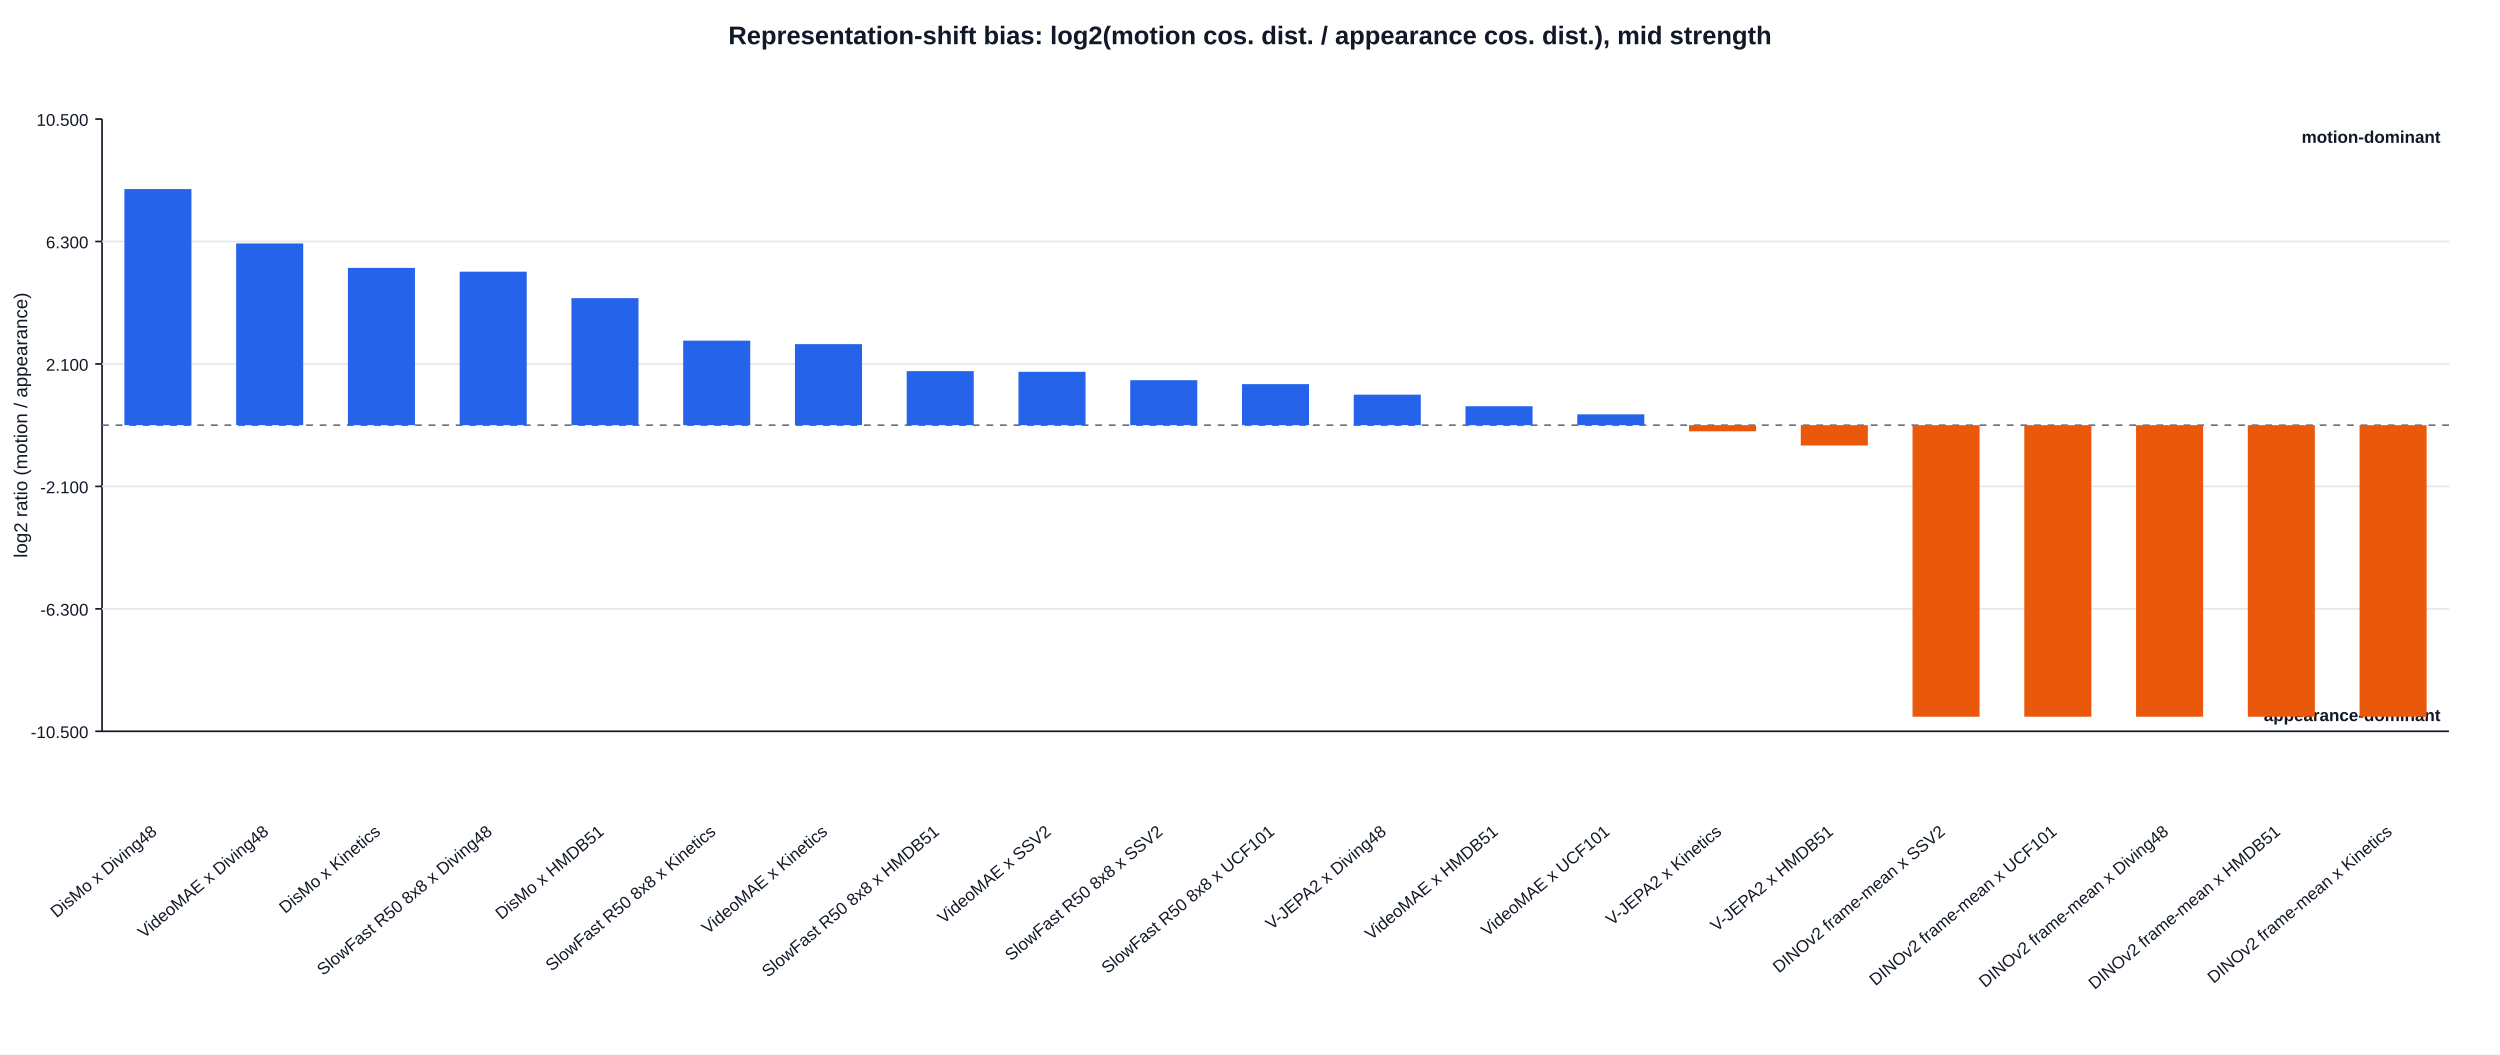
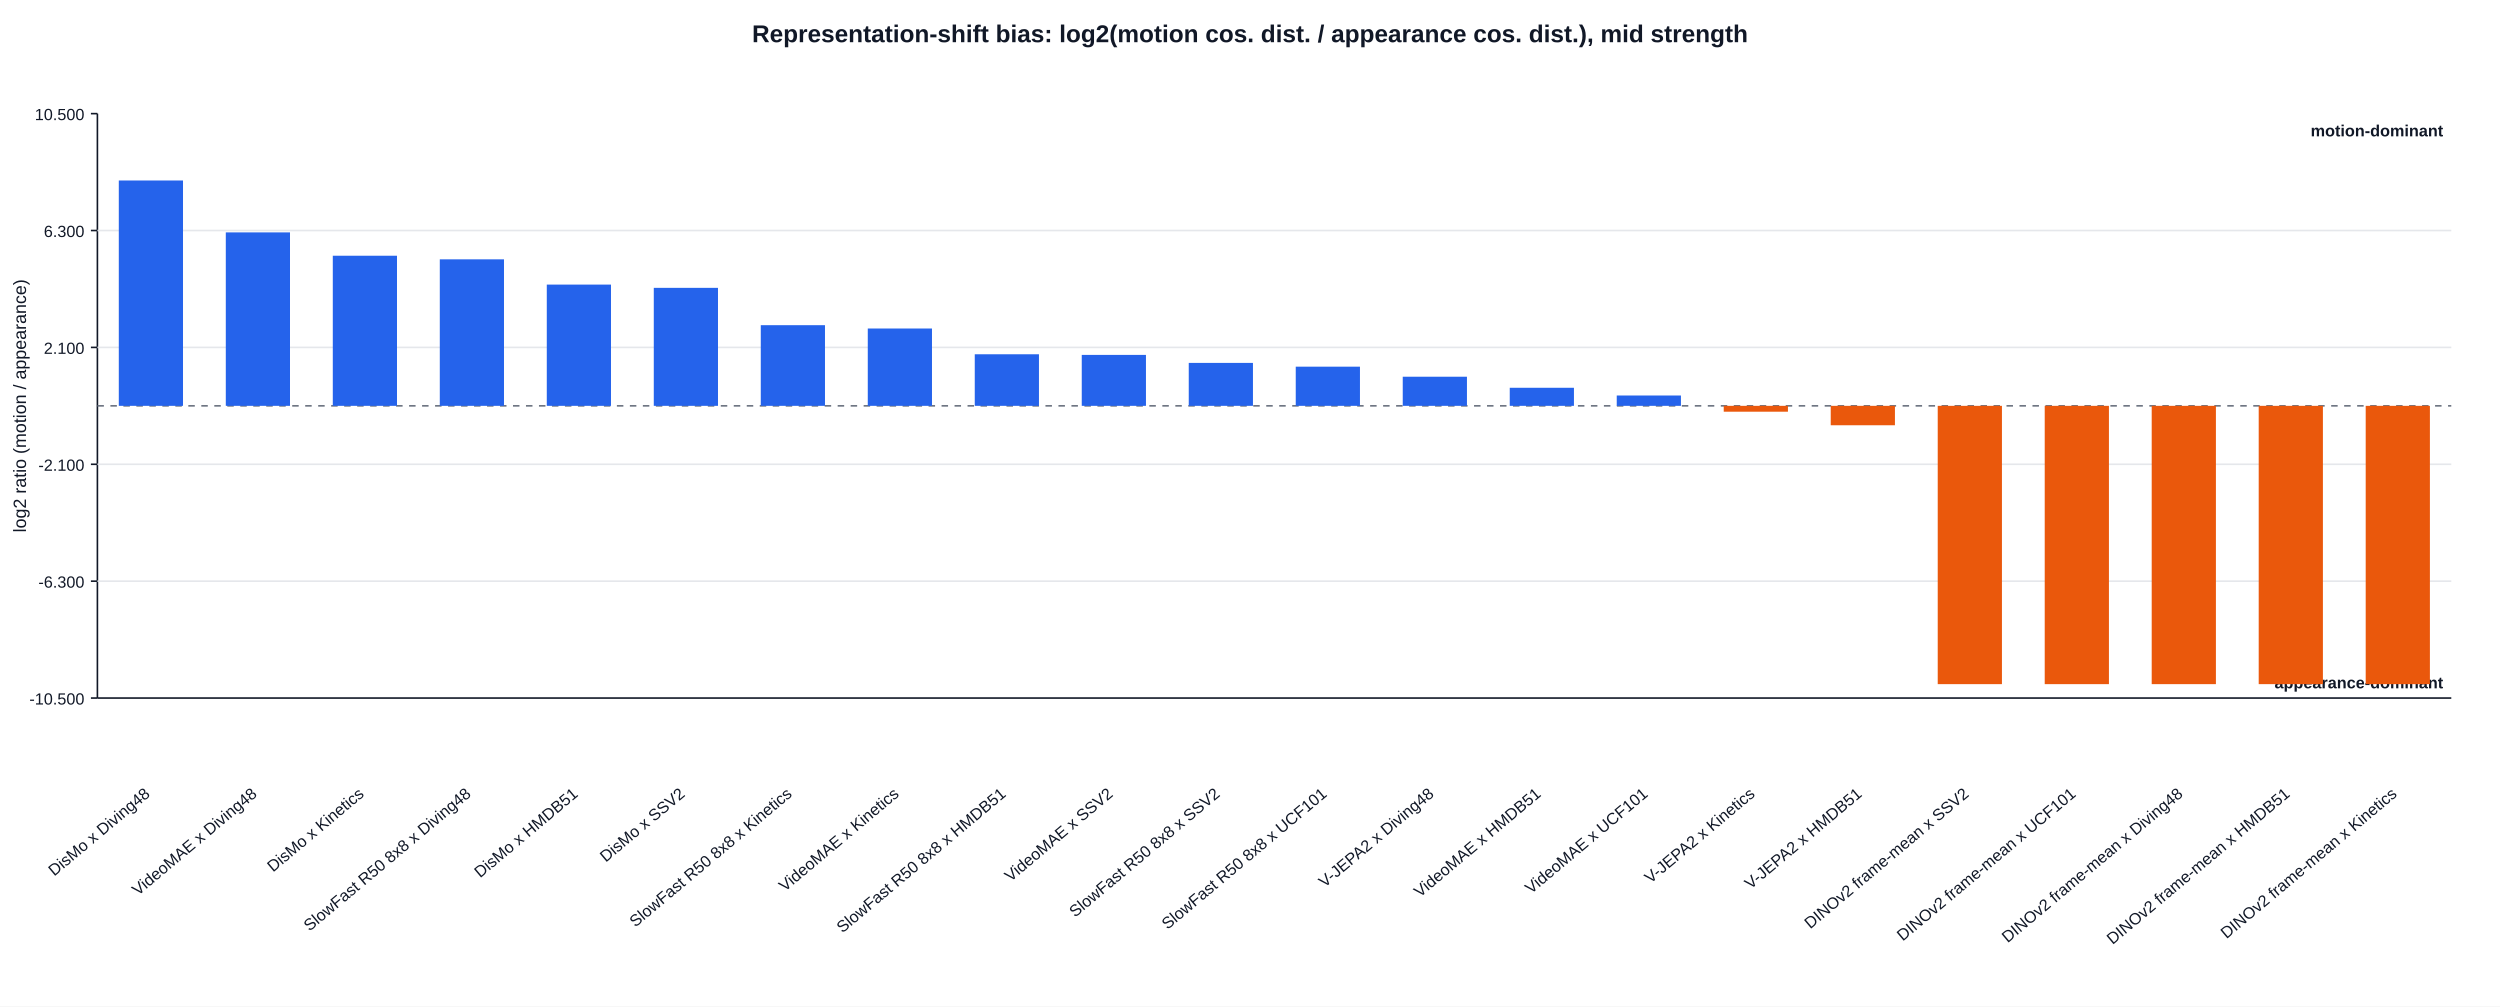
- <svg xmlns="http://www.w3.org/2000/svg" width="1470" height="620" viewBox="0 0 1470 620">
+ <svg xmlns="http://www.w3.org/2000/svg" width="1540" height="620" viewBox="0 0 1540 620">
  <rect width="100%" height="100%" fill="#ffffff" />
  <style>text { font-family: Arial, Helvetica, sans-serif; fill: #111827; }</style>
-   <text x="735.00" y="26.00" font-size="15" font-weight="700" text-anchor="middle">Representation-shift bias: log2(motion cos. dist. / appearance cos. dist.), mid strength</text>
+   <text x="770.00" y="26.00" font-size="15" font-weight="700" text-anchor="middle">Representation-shift bias: log2(motion cos. dist. / appearance cos. dist.), mid strength</text>
  <text x="16.00" y="250.00" font-size="11" font-weight="400" text-anchor="middle" transform="rotate(-90 16.00 250.00)">log2 ratio (motion / appearance)</text>
-   <line x1="60" y1="430" x2="1440" y2="430" stroke="#111827" stroke-width="1" />
+   <line x1="60" y1="430" x2="1510" y2="430" stroke="#111827" stroke-width="1" />
  <line x1="60" y1="70" x2="60" y2="430" stroke="#111827" stroke-width="1" />
  <line x1="56" y1="430.00" x2="60" y2="430.00" stroke="#111827" />
  <text x="52.00" y="434.00" font-size="10" font-weight="400" text-anchor="end">-10.500</text>
  <line x1="56" y1="358.00" x2="60" y2="358.00" stroke="#111827" />
  <text x="52.00" y="362.00" font-size="10" font-weight="400" text-anchor="end">-6.300</text>
-   <line x1="60" y1="358.00" x2="1440" y2="358.00" stroke="#e5e7eb" stroke-width="1" />
+   <line x1="60" y1="358.00" x2="1510" y2="358.00" stroke="#e5e7eb" stroke-width="1" />
  <line x1="56" y1="286.00" x2="60" y2="286.00" stroke="#111827" />
  <text x="52.00" y="290.00" font-size="10" font-weight="400" text-anchor="end">-2.100</text>
-   <line x1="60" y1="286.00" x2="1440" y2="286.00" stroke="#e5e7eb" stroke-width="1" />
+   <line x1="60" y1="286.00" x2="1510" y2="286.00" stroke="#e5e7eb" stroke-width="1" />
  <line x1="56" y1="214.00" x2="60" y2="214.00" stroke="#111827" />
  <text x="52.00" y="218.00" font-size="10" font-weight="400" text-anchor="end">2.100</text>
-   <line x1="60" y1="214.00" x2="1440" y2="214.00" stroke="#e5e7eb" stroke-width="1" />
+   <line x1="60" y1="214.00" x2="1510" y2="214.00" stroke="#e5e7eb" stroke-width="1" />
  <line x1="56" y1="142.00" x2="60" y2="142.00" stroke="#111827" />
  <text x="52.00" y="146.00" font-size="10" font-weight="400" text-anchor="end">6.300</text>
-   <line x1="60" y1="142.00" x2="1440" y2="142.00" stroke="#e5e7eb" stroke-width="1" />
+   <line x1="60" y1="142.00" x2="1510" y2="142.00" stroke="#e5e7eb" stroke-width="1" />
  <line x1="56" y1="70.00" x2="60" y2="70.00" stroke="#111827" />
  <text x="52.00" y="74.00" font-size="10" font-weight="400" text-anchor="end">10.500</text>
-   <line x1="60" y1="250.00" x2="1440" y2="250.00" stroke="#6b7280" stroke-dasharray="4 4" />
-   <text x="1435.00" y="84.00" font-size="10" font-weight="600" text-anchor="end">motion-dominant</text>
-   <text x="1435.00" y="424.00" font-size="10" font-weight="600" text-anchor="end">appearance-dominant</text>
-   <rect x="73.14" y="111.18" width="39.43" height="138.82" fill="#2563eb" />
-   <text x="92.86" y="490.00" font-size="10" font-weight="400" text-anchor="end" transform="rotate(-40 92.86 490.00)">DisMo x Diving48</text>
-   <rect x="138.86" y="143.15" width="39.43" height="106.85" fill="#2563eb" />
-   <text x="158.57" y="490.00" font-size="10" font-weight="400" text-anchor="end" transform="rotate(-40 158.57 490.00)">VideoMAE x Diving48</text>
-   <rect x="204.57" y="157.53" width="39.43" height="92.47" fill="#2563eb" />
-   <text x="224.29" y="490.00" font-size="10" font-weight="400" text-anchor="end" transform="rotate(-40 224.29 490.00)">DisMo x Kinetics</text>
-   <rect x="270.29" y="159.75" width="39.43" height="90.25" fill="#2563eb" />
-   <text x="290.00" y="490.00" font-size="10" font-weight="400" text-anchor="end" transform="rotate(-40 290.00 490.00)">SlowFast R50 8x8 x Diving48</text>
-   <rect x="336.00" y="175.31" width="39.43" height="74.69" fill="#2563eb" />
-   <text x="355.71" y="490.00" font-size="10" font-weight="400" text-anchor="end" transform="rotate(-40 355.71 490.00)">DisMo x HMDB51</text>
-   <rect x="401.71" y="200.31" width="39.43" height="49.69" fill="#2563eb" />
-   <text x="421.43" y="490.00" font-size="10" font-weight="400" text-anchor="end" transform="rotate(-40 421.43 490.00)">SlowFast R50 8x8 x Kinetics</text>
-   <rect x="467.43" y="202.36" width="39.43" height="47.64" fill="#2563eb" />
-   <text x="487.14" y="490.00" font-size="10" font-weight="400" text-anchor="end" transform="rotate(-40 487.14 490.00)">VideoMAE x Kinetics</text>
-   <rect x="533.14" y="218.23" width="39.43" height="31.77" fill="#2563eb" />
-   <text x="552.86" y="490.00" font-size="10" font-weight="400" text-anchor="end" transform="rotate(-40 552.86 490.00)">SlowFast R50 8x8 x HMDB51</text>
-   <rect x="598.86" y="218.62" width="39.43" height="31.38" fill="#2563eb" />
-   <text x="618.57" y="490.00" font-size="10" font-weight="400" text-anchor="end" transform="rotate(-40 618.57 490.00)">VideoMAE x SSV2</text>
-   <rect x="664.57" y="223.55" width="39.43" height="26.45" fill="#2563eb" />
-   <text x="684.29" y="490.00" font-size="10" font-weight="400" text-anchor="end" transform="rotate(-40 684.29 490.00)">SlowFast R50 8x8 x SSV2</text>
-   <rect x="730.29" y="225.87" width="39.43" height="24.13" fill="#2563eb" />
-   <text x="750.00" y="490.00" font-size="10" font-weight="400" text-anchor="end" transform="rotate(-40 750.00 490.00)">SlowFast R50 8x8 x UCF101</text>
-   <rect x="796.00" y="232.06" width="39.43" height="17.94" fill="#2563eb" />
-   <text x="815.71" y="490.00" font-size="10" font-weight="400" text-anchor="end" transform="rotate(-40 815.71 490.00)">V-JEPA2 x Diving48</text>
-   <rect x="861.71" y="238.87" width="39.43" height="11.13" fill="#2563eb" />
-   <text x="881.43" y="490.00" font-size="10" font-weight="400" text-anchor="end" transform="rotate(-40 881.43 490.00)">VideoMAE x HMDB51</text>
-   <rect x="927.43" y="243.63" width="39.43" height="6.37" fill="#2563eb" />
-   <text x="947.14" y="490.00" font-size="10" font-weight="400" text-anchor="end" transform="rotate(-40 947.14 490.00)">VideoMAE x UCF101</text>
-   <rect x="993.14" y="250.00" width="39.43" height="3.61" fill="#ea580c" />
-   <text x="1012.86" y="490.00" font-size="10" font-weight="400" text-anchor="end" transform="rotate(-40 1012.86 490.00)">V-JEPA2 x Kinetics</text>
-   <rect x="1058.86" y="250.00" width="39.43" height="11.96" fill="#ea580c" />
-   <text x="1078.57" y="490.00" font-size="10" font-weight="400" text-anchor="end" transform="rotate(-40 1078.57 490.00)">V-JEPA2 x HMDB51</text>
-   <rect x="1124.57" y="250.00" width="39.43" height="171.43" fill="#ea580c" />
-   <text x="1144.29" y="490.00" font-size="10" font-weight="400" text-anchor="end" transform="rotate(-40 1144.29 490.00)">DINOv2 frame-mean x SSV2</text>
-   <rect x="1190.29" y="250.00" width="39.43" height="171.43" fill="#ea580c" />
-   <text x="1210.00" y="490.00" font-size="10" font-weight="400" text-anchor="end" transform="rotate(-40 1210.00 490.00)">DINOv2 frame-mean x UCF101</text>
-   <rect x="1256.00" y="250.00" width="39.43" height="171.43" fill="#ea580c" />
-   <text x="1275.71" y="490.00" font-size="10" font-weight="400" text-anchor="end" transform="rotate(-40 1275.71 490.00)">DINOv2 frame-mean x Diving48</text>
-   <rect x="1321.71" y="250.00" width="39.43" height="171.43" fill="#ea580c" />
-   <text x="1341.43" y="490.00" font-size="10" font-weight="400" text-anchor="end" transform="rotate(-40 1341.43 490.00)">DINOv2 frame-mean x HMDB51</text>
-   <rect x="1387.43" y="250.00" width="39.43" height="171.43" fill="#ea580c" />
-   <text x="1407.14" y="490.00" font-size="10" font-weight="400" text-anchor="end" transform="rotate(-40 1407.14 490.00)">DINOv2 frame-mean x Kinetics</text>
+   <line x1="60" y1="250.00" x2="1510" y2="250.00" stroke="#6b7280" stroke-dasharray="4 4" />
+   <text x="1505.00" y="84.00" font-size="10" font-weight="600" text-anchor="end">motion-dominant</text>
+   <text x="1505.00" y="424.00" font-size="10" font-weight="600" text-anchor="end">appearance-dominant</text>
+   <rect x="73.18" y="111.18" width="39.55" height="138.82" fill="#2563eb" />
+   <text x="92.95" y="490.00" font-size="10" font-weight="400" text-anchor="end" transform="rotate(-40 92.95 490.00)">DisMo x Diving48</text>
+   <rect x="139.09" y="143.15" width="39.55" height="106.85" fill="#2563eb" />
+   <text x="158.86" y="490.00" font-size="10" font-weight="400" text-anchor="end" transform="rotate(-40 158.86 490.00)">VideoMAE x Diving48</text>
+   <rect x="205.00" y="157.53" width="39.55" height="92.47" fill="#2563eb" />
+   <text x="224.77" y="490.00" font-size="10" font-weight="400" text-anchor="end" transform="rotate(-40 224.77 490.00)">DisMo x Kinetics</text>
+   <rect x="270.91" y="159.75" width="39.55" height="90.25" fill="#2563eb" />
+   <text x="290.68" y="490.00" font-size="10" font-weight="400" text-anchor="end" transform="rotate(-40 290.68 490.00)">SlowFast R50 8x8 x Diving48</text>
+   <rect x="336.82" y="175.31" width="39.55" height="74.69" fill="#2563eb" />
+   <text x="356.59" y="490.00" font-size="10" font-weight="400" text-anchor="end" transform="rotate(-40 356.59 490.00)">DisMo x HMDB51</text>
+   <rect x="402.73" y="177.32" width="39.55" height="72.68" fill="#2563eb" />
+   <text x="422.50" y="490.00" font-size="10" font-weight="400" text-anchor="end" transform="rotate(-40 422.50 490.00)">DisMo x SSV2</text>
+   <rect x="468.64" y="200.31" width="39.55" height="49.69" fill="#2563eb" />
+   <text x="488.41" y="490.00" font-size="10" font-weight="400" text-anchor="end" transform="rotate(-40 488.41 490.00)">SlowFast R50 8x8 x Kinetics</text>
+   <rect x="534.55" y="202.36" width="39.55" height="47.64" fill="#2563eb" />
+   <text x="554.32" y="490.00" font-size="10" font-weight="400" text-anchor="end" transform="rotate(-40 554.32 490.00)">VideoMAE x Kinetics</text>
+   <rect x="600.45" y="218.23" width="39.55" height="31.77" fill="#2563eb" />
+   <text x="620.23" y="490.00" font-size="10" font-weight="400" text-anchor="end" transform="rotate(-40 620.23 490.00)">SlowFast R50 8x8 x HMDB51</text>
+   <rect x="666.36" y="218.62" width="39.55" height="31.38" fill="#2563eb" />
+   <text x="686.14" y="490.00" font-size="10" font-weight="400" text-anchor="end" transform="rotate(-40 686.14 490.00)">VideoMAE x SSV2</text>
+   <rect x="732.27" y="223.55" width="39.55" height="26.45" fill="#2563eb" />
+   <text x="752.05" y="490.00" font-size="10" font-weight="400" text-anchor="end" transform="rotate(-40 752.05 490.00)">SlowFast R50 8x8 x SSV2</text>
+   <rect x="798.18" y="225.87" width="39.55" height="24.13" fill="#2563eb" />
+   <text x="817.95" y="490.00" font-size="10" font-weight="400" text-anchor="end" transform="rotate(-40 817.95 490.00)">SlowFast R50 8x8 x UCF101</text>
+   <rect x="864.09" y="232.06" width="39.55" height="17.94" fill="#2563eb" />
+   <text x="883.86" y="490.00" font-size="10" font-weight="400" text-anchor="end" transform="rotate(-40 883.86 490.00)">V-JEPA2 x Diving48</text>
+   <rect x="930.00" y="238.87" width="39.55" height="11.13" fill="#2563eb" />
+   <text x="949.77" y="490.00" font-size="10" font-weight="400" text-anchor="end" transform="rotate(-40 949.77 490.00)">VideoMAE x HMDB51</text>
+   <rect x="995.91" y="243.63" width="39.55" height="6.37" fill="#2563eb" />
+   <text x="1015.68" y="490.00" font-size="10" font-weight="400" text-anchor="end" transform="rotate(-40 1015.68 490.00)">VideoMAE x UCF101</text>
+   <rect x="1061.82" y="250.00" width="39.55" height="3.61" fill="#ea580c" />
+   <text x="1081.59" y="490.00" font-size="10" font-weight="400" text-anchor="end" transform="rotate(-40 1081.59 490.00)">V-JEPA2 x Kinetics</text>
+   <rect x="1127.73" y="250.00" width="39.55" height="11.96" fill="#ea580c" />
+   <text x="1147.50" y="490.00" font-size="10" font-weight="400" text-anchor="end" transform="rotate(-40 1147.50 490.00)">V-JEPA2 x HMDB51</text>
+   <rect x="1193.64" y="250.00" width="39.55" height="171.43" fill="#ea580c" />
+   <text x="1213.41" y="490.00" font-size="10" font-weight="400" text-anchor="end" transform="rotate(-40 1213.41 490.00)">DINOv2 frame-mean x SSV2</text>
+   <rect x="1259.55" y="250.00" width="39.55" height="171.43" fill="#ea580c" />
+   <text x="1279.32" y="490.00" font-size="10" font-weight="400" text-anchor="end" transform="rotate(-40 1279.32 490.00)">DINOv2 frame-mean x UCF101</text>
+   <rect x="1325.45" y="250.00" width="39.55" height="171.43" fill="#ea580c" />
+   <text x="1345.23" y="490.00" font-size="10" font-weight="400" text-anchor="end" transform="rotate(-40 1345.23 490.00)">DINOv2 frame-mean x Diving48</text>
+   <rect x="1391.36" y="250.00" width="39.55" height="171.43" fill="#ea580c" />
+   <text x="1411.14" y="490.00" font-size="10" font-weight="400" text-anchor="end" transform="rotate(-40 1411.14 490.00)">DINOv2 frame-mean x HMDB51</text>
+   <rect x="1457.27" y="250.00" width="39.55" height="171.43" fill="#ea580c" />
+   <text x="1477.05" y="490.00" font-size="10" font-weight="400" text-anchor="end" transform="rotate(-40 1477.05 490.00)">DINOv2 frame-mean x Kinetics</text>
</svg>
